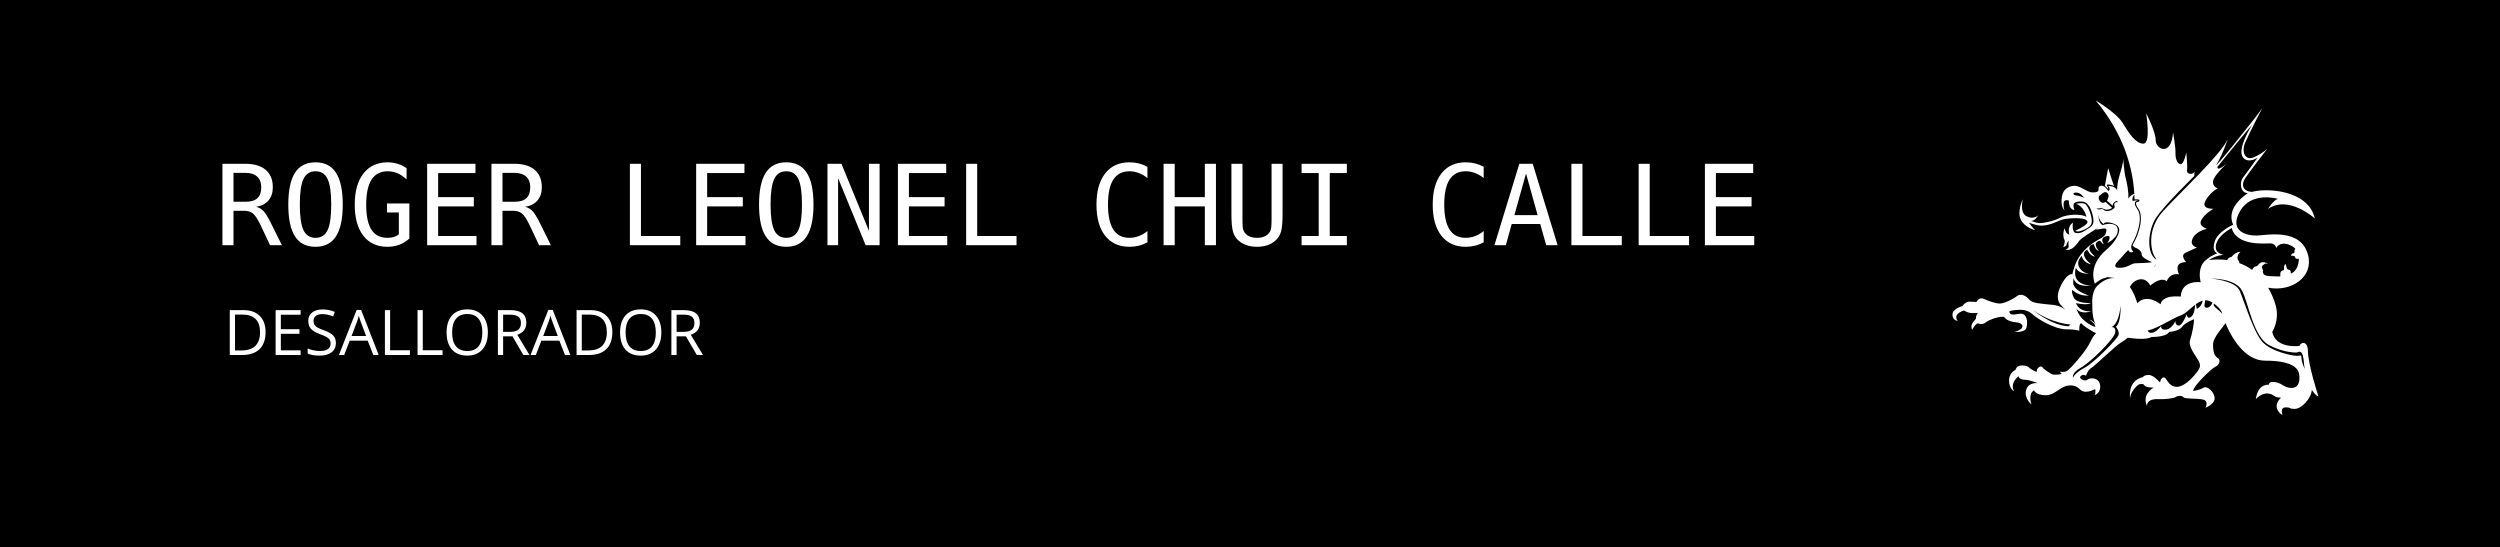
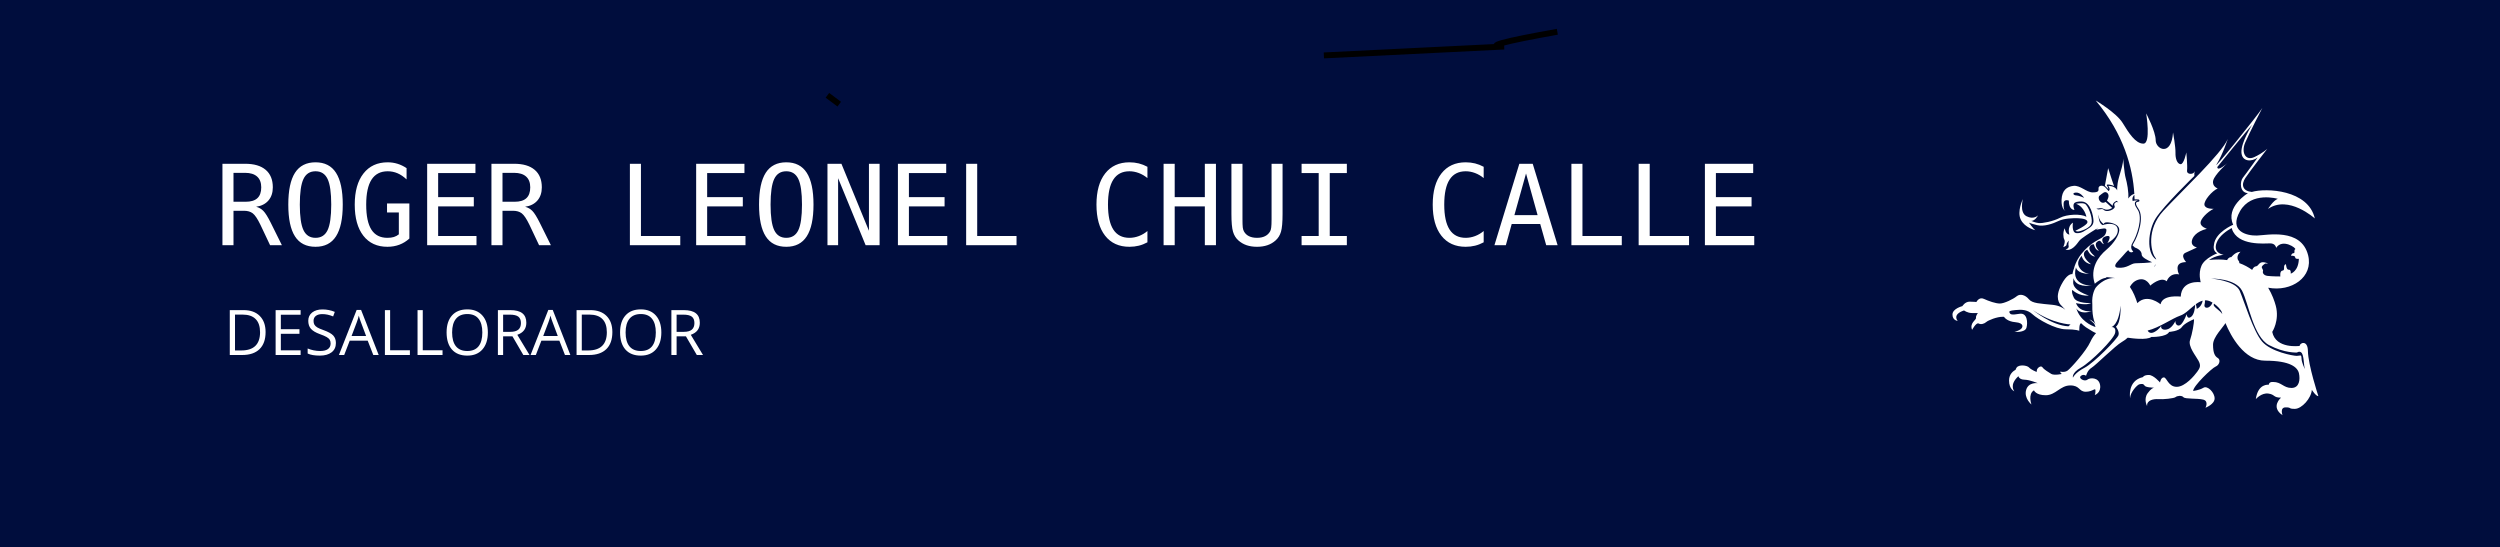
<svg xmlns="http://www.w3.org/2000/svg" version="1.1" width="846" height="185" viewBox="0 0 846 185" xml:space="preserve">
  <defs>
</defs>
  <g transform="matrix(-0.79 0 0 -0.6 423.5 93.37)">
-     <rect style="stroke: none; stroke-width: 1; stroke-dasharray: none; stroke-linecap: butt; stroke-dashoffset: 0; stroke-linejoin: miter; stroke-miterlimit: 4; fill: rgb(0,0,0); fill-rule: nonzero; opacity: 1;" x="-542" y="-161" rx="0" ry="0" width="1084" height="322" />
+     <rect style="stroke: none; stroke-width: 1; stroke-dasharray: none; stroke-linecap: butt; stroke-dashoffset: 0; stroke-linejoin: miter; stroke-miterlimit: 4; fill: rgb(0,13,61); fill-rule: nonzero; opacity: 1;" x="-542" y="-161" rx="0" ry="0" width="1084" height="322" />
  </g>
  <g transform="matrix(1.26 0 0 1.26 373.5 71.11)" style="">
    <text xml:space="preserve" font-family="'Lucida Console', Monaco, monospace" font-size="34" font-style="normal" font-weight="normal" style="stroke: none; stroke-width: 1; stroke-dasharray: none; stroke-linecap: butt; stroke-dashoffset: 0; stroke-linejoin: miter; stroke-miterlimit: 4; fill: rgb(255,255,255); fill-rule: nonzero; opacity: 1; white-space: pre;">
      <tspan x="-238.78" y="9.42" style="stroke-width: 1; font-size: 30px; font-style: normal; font-weight: normal; ">ROGER LEONEL CHUI CALLE</tspan>
    </text>
  </g>
  <g transform="matrix(0.71 0 0 0.71 722.63 87.26)">
    <path style="stroke: none; stroke-width: 1; stroke-dasharray: none; stroke-linecap: butt; stroke-dashoffset: 0; stroke-linejoin: miter; stroke-miterlimit: 4; fill: rgb(255,255,255); fill-rule: nonzero; opacity: 1;" transform=" translate(-87.2, -75)" d="M 39.502 61.823 c -1.235 -0.902 -3.038 -3.605 -3.038 -3.605 s 0.702 0.4 3.907 1.203 c 3.205 0.8 7.444 -0.668 10.114 -1.97 c 2.671 -1.302 7.11 -1.436 9.448 -1.336 c 2.336 0.101 4.707 0.602 4.373 2.036 c -0.334 1.437 -5.742 3.94 -5.742 3.94 s 0.4 0.334 1.236 0.334 c 0.833 0 6.075 -1.403 6.542 -4.173 s -1.802 -8.377 -3.272 -9.013 c -1.468 -0.633 -4.172 0 -4.172 0 c 4.039 1.438 4.941 6.176 4.941 6.176 c -2.604 -1.504 -9.279 -1.234 -12.619 0.501 c -3.337 1.736 -8.379 2.67 -10.083 2.503 c -1.701 -0.167 -3.571 -1.036 -3.571 -1.036 c 1.837 0.034 3.239 -2.669 3.239 -2.669 s -2.068 2.269 -5.542 0.434 c -3.47 -1.837 -1.704 -8.18 -1.704 -8.18 s -2.937 5.909 -1 9.816 C 34.496 60.688 39.502 61.823 39.502 61.823 z M 77.002 40.772 c 0 0 -1.78 -5.03 -2.804 -8.546 l -1.557 8.411 l 1.646 1.602 c 0 0 0 -0.622 -0.668 -1.691 C 72.952 39.48 76.513 40.371 77.002 40.772 z M 102.989 86.943 M 102.396 86.424 c 0.25 0.22 0.447 0.391 0.594 0.519 C 102.796 86.774 102.571 86.578 102.396 86.424 z M 169.407 119.374 c -0.09 -5.429 -3.917 -3.914 -3.917 -2.402 c 0 0 -11.396 1.603 -13.086 -6.677 c 0 0 3.56 -5.43 1.69 -12.461 c -0.575 -2.163 -1.691 -5.337 -3.637 -8.605 c 11.104 2.121 21.701 -5.08 19.038 -15.519 c -3.34 -13.087 -19.63 -9.481 -24.437 -9.349 c -4.809 0.135 -13.486 -2.002 -8.011 -11.618 c 5.473 -9.613 18.024 -5.874 18.024 -5.874 c -2.136 0.668 -4.674 4.807 -4.674 4.807 c 9.748 -6.811 22.301 4.541 22.301 4.541 c -3.097 -13.678 -23.153 -14.636 -30.041 -12.635 c -4.286 -0.377 -5.241 -3.391 -3.073 -6.637 c 2.314 -3.473 10.503 -13.976 10.503 -13.976 s -2.048 2.046 -6.231 4.005 c -4.184 1.96 -6.321 -2.227 -4.362 -6.854 c 1.96 -4.627 8.191 -16.559 8.191 -16.559 c -1.96 3.207 -24.571 31.247 -21.723 26.707 c 2.85 -4.541 5.253 -11.93 5.253 -11.93 c -2.849 6.943 -22.434 25.283 -30.713 34.274 s -5.786 19.583 -4.005 21.987 c 0.43 0.58 0.601 0.972 0.62 1.232 c -4.868 -3.052 -3.884 -13.936 -0.264 -19.66 c 3.829 -6.053 18.427 -20.207 18.427 -20.207 v -1.336 c 0 0 0.444 -1.513 -0.089 -0.444 c -0.535 1.068 -3.65 1.245 -3.384 -0.889 c 0.268 -2.137 -0.356 -8.549 -0.356 -8.549 s -1.157 5.789 -2.758 5.61 c -1.603 -0.179 -2.493 -2.672 -2.405 -5.432 c 0.089 -2.758 -1.157 -9.702 -1.157 -9.702 c -0.8 11.75 -8.277 8.011 -8.277 3.74 c 0 -4.274 -4.541 -12.82 -4.541 -12.82 s 2.403 14.421 -1.336 14.421 c -3.737 0 -6.944 -5.074 -9.879 -9.882 C 78.161 5.874 68.279 0 68.279 0 c 13.428 16.088 17.656 32.111 18.397 44.512 c -1.793 0.422 -2.908 2.224 -2.908 2.224 c 0.356 -2.847 -0.624 -7.745 -1.245 -9.882 c -0.624 -2.137 -1.159 -9.168 -1.159 -9.168 c 0 2.67 -0.979 5.253 -2.048 9.079 c -1.068 3.828 -0.801 6.054 -0.801 6.054 c -1.068 -2.227 -4.271 -2.137 -4.271 -2.137 c 1.336 1.783 0.177 2.493 0.177 2.493 s 0 0 -1.424 -1.601 c -1.424 -1.603 -3.473 -0.981 -3.384 0.265 c 0.089 1.247 0 1.959 -2.849 1.959 c -2.846 0 -5.874 -3.47 -9.078 -3.116 c -3.206 0.356 -5.521 2.137 -5.698 6.678 c -0.179 4.541 1.869 5.251 1.869 5.251 c -0.801 -0.443 -0.891 -1.067 -0.891 -3.473 c 0 -2.402 2.492 -1.423 2.492 -1.423 c -0.089 4.54 2.672 4.452 2.672 4.452 c -0.98 -2.674 -0.712 -4.187 3.561 -4.008 c 4.273 0.177 5.429 7.123 5.518 9.079 c 0.091 1.96 -1.157 3.029 -2.669 3.917 c -1.515 0.892 -2.938 2.228 -5.432 2.049 c -2.492 -0.177 -1.69 -4.986 -1.69 -4.986 c -3.028 1.96 -1.692 5.7 -1.692 5.7 c -1.869 -0.18 -2.227 -3.028 -2.227 -3.028 c -0.889 1.692 -0.8 4.361 -0.177 5.429 c 0.622 1.069 -0.533 3.562 -0.533 3.562 s 1.601 -0.445 1.601 -1.247 s 1.068 -1.871 1.068 -1.871 s -0.356 1.604 -0.089 2.672 c 0.268 1.069 -1.512 1.603 -1.512 1.603 c 2.937 0.979 5.342 -2.493 6.587 -4.185 c 0.794 -1.077 5.074 -3.804 8.087 -5.65 l 0.214 0.353 c 2.603 -0.401 4.941 -1.336 4.607 0.601 s -0.867 2.67 -4.206 4.408 c -3.146 1.635 -9.545 6.532 -11.284 13.681 l -0.001 -0.061 c -0.12 0.213 -0.409 1.153 -0.706 2.568 c -0.839 -0.1 -2.799 0.303 -5.257 5.02 c -3.293 6.321 -0.98 9.081 0.179 10.148 c 0.496 0.46 1.144 1.167 1.72 1.825 c -1.119 -0.958 -3.014 -2.033 -6.082 -2.358 c -5.875 -0.622 -9.614 -0.624 -11.306 -2.672 c -1.692 -2.045 -4.184 -2.759 -5.788 -1.423 c -1.601 1.336 -5.963 3.473 -8.011 3.473 s -5.342 -1.159 -7.657 -2.226 c -2.313 -1.071 -3.56 1.512 -3.56 1.512 s -0.979 -0.179 -3.205 -0.179 c -2.225 0 -3.472 2.137 -3.472 2.137 S 0 99.169 0 102.016 c 0 2.85 2.493 3.027 2.493 3.027 s -2.849 -3.027 3.026 -4.986 c 0 0 1.603 1.246 3.828 1.246 s 2.76 0 2.76 0 s -1.069 1.336 -0.889 2.316 c 0.177 0.979 -3.205 2.403 -1.871 5.696 c 0 0 1.96 -3.65 3.116 -3.026 c 1.157 0.624 2.76 0.09 3.649 -0.712 c 0.892 -0.801 5.164 -2.582 8.013 -2.493 c 0.157 0.006 0.293 0.01 0.419 0.016 c 0.299 0.446 1.721 2.255 5.457 2.565 c 4.273 0.357 3.738 2.581 2.314 3.472 s -2.76 1.157 -2.76 1.157 s 4.985 0.445 5.698 -1.958 c 0.712 -2.402 0.445 -7.298 -3.294 -6.677 c -3.738 0.626 -4.273 0.356 -4.718 -0.445 c -0.444 -0.798 0 -1.067 2.76 -1.333 c 2.76 -0.267 5.609 -0.355 8.19 2.047 c 2.583 2.403 10.862 7.123 15.845 7.123 c 4.984 0 6.41 0.71 6.41 0.71 s -0.158 -3.636 0.908 -3.586 c 0.669 0.693 1.409 1.342 2.253 1.918 c 2.695 1.785 4.096 2.5 4.824 2.77 c -0.926 1.025 -1.909 2.373 -2.688 4.107 c -2.071 4.605 -9.415 12.686 -10.883 13.755 c -1.468 1.066 -3.539 0.466 -3.539 0.466 s 0.2 1.002 0.803 1.069 c 0.601 0.067 -3.738 0.867 -5.007 0.067 c -1.269 -0.803 -3.406 -2.004 -4.207 -3.141 c -0.801 -1.134 -2.537 0.334 -2.67 1.269 s -0.133 0.935 -0.133 0.935 s -2.672 -1.066 -3.606 -2.136 s -4.874 -1.535 -5.941 0.067 c -0.475 0.709 -0.501 0.935 -0.385 0.964 c -1.024 0.519 -3.22 2.004 -3.22 5.177 c 0 4.14 2.536 5.145 2.536 5.145 s -2.67 -3.006 1.937 -7.213 c 0 0 0.268 1.603 2.871 1.67 s 6.343 1.67 6.343 1.67 s -4.474 -0.671 -5.542 3.27 c -1.068 3.938 2.537 6.876 2.537 6.876 s -1.803 -5.007 1.203 -6.741 c 0 0 0.867 2.335 5.607 2.335 s 6.943 -4.673 11.685 -4.673 c 4.74 0 4.003 3.006 7.409 3.006 s 4.608 -2.206 4.608 -0.536 c 0 1.673 -0.335 2.136 -0.335 2.136 s 3.141 -1.066 2.539 -4.805 c -0.601 -3.741 -4.808 -3.606 -6.075 -2.537 c -1.27 1.066 -4.409 -0.601 -3.139 -1.737 c 1.269 -1.134 2.536 -0.132 2.536 -0.132 s 0.604 -2.604 2.604 -3.806 c 2.004 -1.204 11.418 -10.617 14.423 -12.284 c 1.198 -0.668 2.121 -1.403 2.808 -2.054 c 1.991 0.305 9.088 1.251 11.3 -0.352 c 0 0 7.123 0.179 8.459 -2.405 c 0 0 4.628 -0.267 6.053 -2.314 c 1.256 -1.808 4.937 -3.402 5.785 -3.754 c 0.129 1.674 -0.87 7.07 -1.868 9.941 c -1.069 3.073 2.804 7.567 4.051 9.926 c 1.246 2.358 0.622 3.428 -0.624 5.165 c -1.245 1.734 -5.741 7.21 -9.791 7.21 c -4.052 0 -4.72 -4.494 -6.143 -4.494 c -1.424 0 -1.826 2.402 -1.826 2.402 s -3.027 -3.56 -5.341 -3.56 c -2.312 0 -2.805 1.022 -2.805 1.022 c -7.565 1.737 -6.097 10.014 -6.097 10.014 c 0 -2.716 3.382 -6.363 4.408 -6.586 c 1.022 -0.226 1.868 -0.401 2.492 0.621 c 0.543 0.896 3.8 0.973 4.62 0.981 c -0.421 0.041 -1.531 0.384 -3.151 2.625 c -2.093 2.891 -0.268 6.143 -0.268 6.143 c -0.267 -2.891 3.205 -3.471 5.432 -3.295 c 2.225 0.178 7.432 -0.354 8.144 -0.979 c 0.714 -0.621 2.894 -0.935 3.738 0.047 c 0.847 0.975 6.679 0.442 9.437 1.156 c 2.76 0.713 1.068 3.871 1.068 3.871 s 4.362 -1.646 4.362 -4.45 s -3.383 -6.275 -5.341 -5.074 c -1.96 1.201 -4.897 1.512 -4.897 1.512 c 0 -2.355 8.947 -10.904 10.729 -11.616 c 1.78 -0.712 2.492 -3.205 1.068 -4.052 c -1.424 -0.844 -2.314 -2.355 -2.314 -6.407 c 0 -3.604 4.849 -8.324 5.922 -10.267 c 2.562 6.265 8.915 17.922 18.916 17.922 c 12.105 0 15.489 3.205 16.111 6.053 c 0.623 2.848 0.267 6.943 -3.561 6.943 c -3.828 0 -4.807 -2.848 -8.724 -2.848 c -2.049 -0.179 -2.139 1.336 -2.139 1.336 s -5.072 -0.803 -6.141 6.853 c 0 0 2.671 -3.114 5.964 -2.669 c 3.294 0.445 2.227 1.957 6.054 1.957 c 0 0 -5.163 4.362 0.712 8.37 c 0 0 -1.425 -3.742 1.512 -3.742 c 2.938 0 1.069 0.713 4.364 0.713 c 3.293 0 7.834 -5.071 8.101 -9.079 c 0 0 1.87 3.026 3.115 3.026 C 174.392 140.918 169.496 126.053 169.407 119.374 z M 58.93 45.222 c -1.156 0 -2.134 -1.157 -0.177 -1.336 c 2.32 -0.211 4.005 2.493 4.005 2.493 S 60.089 45.222 58.93 45.222 z M 151.469 68.1 c 2.537 0 2.804 2.136 2.804 2.136 c 3.071 -4.673 9.882 0.267 9.08 0.668 c -0.801 0.4 0.132 1.871 -0.801 1.871 c -0.935 0 -1.201 1.202 -1.201 1.202 s 2.002 -0.134 2.002 0.801 s 1.736 0.667 1.736 0.667 c -0.135 6.01 -3.872 7.078 -3.872 7.078 s 0.267 -2.004 -0.936 -1.869 c -1.201 0.132 -1.335 -2.672 -1.335 -2.672 c -1.735 0.536 -0.135 2.938 -1.603 3.073 c -1.469 0.132 -1.069 2.804 -1.069 2.804 s -4.138 0 -6.141 -0.267 c -2.004 -0.269 -2.405 -1.604 -2.137 -2.271 c 0.267 -0.668 -0.802 -1.471 -0.535 -2.139 c 0.267 -0.665 1.603 -1.467 1.603 -1.467 s 2.804 0.131 -0.135 -0.534 c -2.936 -0.667 -2.936 1.735 -4.271 1.867 c -1.09 0.11 -1.639 1.273 -1.808 1.701 c -1.791 -1.301 -3.844 -2.422 -6.183 -3.274 c 0.247 -1.129 -0.703 -0.895 -0.822 -2.432 c -0.133 -1.736 1.468 -2.938 1.468 -2.938 c -2.537 0 -4.406 2.537 -4.406 2.537 c -1.17 0 -1.767 0.923 -2.005 1.421 c -2.595 -0.352 -5.466 -0.388 -8.63 -0.048 c 3.038 -2.167 6.986 -2.485 6.986 -2.485 s -5.253 -0.624 -3.384 -5.697 c 1.23 -3.337 4.876 -5.78 7.234 -7.068 l 0.066 0.39 C 135.846 69.436 148.93 68.1 151.469 68.1 z M 96.691 77.988 c 0.036 0.436 -0.082 0.913 -0.485 1.399 C 96.432 78.702 96.571 78.262 96.691 77.988 z M 68.724 51.365 c 0.623 0.536 1.601 -0.624 3.472 0.355 c 1.869 0.98 3.917 -0.533 3.917 -0.533 l -3.116 -2.851 c -2.493 1.603 -4.185 -2.046 -2.849 -3.024 c 1.334 -0.98 2.493 -2.404 3.738 -1.159 c 1.247 1.247 -0.267 3.562 -0.267 3.562 l 2.761 2.492 c -0.268 -1.512 1.868 -2.404 1.868 -2.404 s 0.303 0.251 0.817 0.778 c -0.442 -0.144 -0.729 -0.245 -0.729 -0.245 s -1.78 0.445 -1.068 1.959 c 0.713 1.515 -3.826 3.293 -5.073 1.872 c -0.923 -1.055 -2.626 0.334 -3.328 -0.56 c -0.015 -0.018 -0.132 -0.166 -0.297 -0.371 L 68.724 51.365 z M 68.544 61.196 c 0.385 -0.237 0.744 -0.454 1.08 -0.658 C 69.102 61.035 68.762 61.201 68.544 61.196 z M 55.283 107.625 c -8.012 -0.355 -17.005 -7.744 -17.005 -7.744 c 9.615 6.677 17.983 6.853 17.983 6.853 L 55.283 107.625 z M 68.279 89.199 c 0 0 -2.08 2.858 -1.627 8.056 c -0.193 6.951 1.627 9.503 1.627 9.503 c -1.469 -2.07 -3.004 -2.403 -3.004 -2.403 s 1 0.734 2.068 1.804 c 0.36 0.359 0.628 1.057 0.828 1.819 c -2.052 -0.691 -7.307 -2.997 -9.173 -8.965 c 0 0 1.403 3.273 7.345 1.404 c 0 0 -5.742 0.865 -7.478 -3.873 c 0 0 4.875 1.268 7.21 0 c 0 0 -6.81 0.332 -8.212 -2.539 c -1.402 -2.869 -0.734 -3.738 -0.734 -3.738 s 3.072 3.203 7.879 2.669 c 0 0 -7.813 -2.201 -7.478 -6.476 c 0.059 -0.764 0.113 -1.345 0.16 -1.796 c 1.162 4.447 7.213 3.656 8.786 3.599 c 0 0 -10.214 0.267 -7.611 -8.745 c 0 0 0.199 3.005 6.41 3.14 c 0 0 -3.004 -0.27 -4.607 -2.739 c -1.604 -2.47 -0.4 -4.137 0.869 -5.941 c 0 0 0.734 3.472 4.538 4.072 c 0 0 -2.735 -1.936 -3.337 -4.072 c -0.601 -2.138 1.537 -2.872 1.537 -2.872 s 1.267 3.206 3.738 3.271 c 0 0 -3.205 -2.402 -2.738 -4.273 c 0.467 -1.869 2.137 -1.535 2.137 -1.535 s 0.533 2.804 2.402 3.07 c 0 0 -2.738 -2.738 -0.869 -4.271 c 1.871 -1.535 1.67 0.734 3.272 1.134 c 0 0 -2.404 -2.871 1 -3.806 c 3.406 -0.933 0.601 3.272 0.601 3.272 s 5.476 -2.67 4.942 -6.611 c -0.417 -3.066 -4.626 -2.931 -7.261 -1.938 l 0.073 -0.042 c -1.736 -0.788 -1.934 -3.319 -1.956 -5.001 c 0.103 0.328 0.174 0.62 0.174 0.819 c 0 1.422 1.159 2.936 2.314 3.737 c 0 0 -0.091 -1.157 2.492 -0.801 c 2.584 0.357 4.986 1.515 4.897 3.652 s -2.227 6.05 -6.231 9.437 c -3.74 3.157 -7.865 8.798 -5.429 16.121 c 0.308 -0.307 0.646 -0.582 1.03 -0.846 c 1.075 -0.733 2.017 -1.396 3.287 -1.772 c 0.319 -0.094 0.647 -0.164 0.984 -0.227 l 0.346 -0.305 l 0.004 0.001 c 0 0 2.035 0.105 4.104 0.441 C 71.923 84.294 68.279 89.199 68.279 89.199 z M 71.288 108.398 l -0.023 0.013 l 0.01 -0.009 L 71.288 108.398 z M 79.138 111.809 c -0.533 1.781 -11.571 13.175 -16.201 15.58 c -4.629 2.402 -5.518 4.717 -5.518 4.717 s -0.801 -2.224 3.826 -4.808 c 4.63 -2.578 15.668 -13.529 16.292 -16.559 c 0.624 -3.024 -1.78 -2.76 -1.78 -2.76 s 3.472 -0.8 4.361 -10.235 c 0 0 0.356 8.1 -2.225 10.057 C 77.893 107.801 79.674 110.028 79.138 111.809 z M 78.604 79.672 c 0 0 -2.581 -0.179 0.356 -3.203 c 2.938 -3.028 4.808 -5.697 4.986 -4.987 c 0.177 0.712 1.512 1.336 2.225 0.445 c 0 0 -2.048 -1.422 -0.267 -4.273 c 1.78 -2.849 5.162 -11.751 2.226 -15.845 c -2.939 -4.095 0.445 -4.095 0.445 -4.095 s -1.67 -0.268 -2.664 0.222 l -0.007 -0.044 c -0.434 -1.406 0.217 -2.382 0.796 -2.935 c 0.039 0.743 0.071 1.476 0.086 2.19 c 0.226 -0.028 0.469 -0.043 0.743 -0.043 c 0.618 0 1.11 0.078 1.132 0.081 c 0.274 0.045 0.469 0.293 0.445 0.571 c -0.021 0.276 -0.253 0.489 -0.531 0.489 c -0.009 0 -0.796 0.021 -1.031 0.481 c -0.122 0.234 -0.266 0.978 1.02 2.771 c 3.07 4.28 -0.287 13.369 -2.206 16.439 c -0.27 0.432 -0.441 0.819 -0.54 1.167 l 1.155 0.996 c 0 0 3.205 0.936 3.205 3.338 c 0 1.229 2.506 2.593 4.961 3.638 c -1.497 0.256 -5.525 0.502 -7.834 0.502 C 84.903 77.581 83.389 80.164 78.604 79.672 z M 88.111 96.574 c -0.803 -2.489 -1.91 -5.395 -3.557 -7.717 c 0.703 -1.322 1.883 -2.758 3.844 -3.396 c 4.095 -1.336 5.876 2.758 5.876 2.758 s 4.984 -4.539 7.834 -2.048 c 0 0 1.246 -4.184 5.963 -3.293 c 0 0 -0.712 -0.801 -0.8 -2.76 c -0.091 -1.958 1.155 -3.027 4.094 -3.114 c 0 0 -3.026 -3.206 -0.267 -4.453 c 2.759 -1.247 5.429 -2.49 5.429 -2.49 s -2.581 -0.535 -2.493 -2.672 c 0.09 -2.137 2.138 -4.986 7.213 -6.233 c 0 0 -3.027 -0.979 -3.027 -2.848 c 0 -1.871 3.206 -5.162 6.231 -6.676 c 0 0 -4.005 0.179 -4.362 -1.869 c -0.356 -2.047 3.65 -6.677 6.32 -7.834 c 0 0 -2.848 -0.98 -2.136 -3.828 c 0.693 -2.773 6.444 -7.991 6.752 -8.266 c -0.289 0.259 -4.795 4.269 -4.795 1.857 c 0 0 14.868 -18.34 16.558 -20.12 c 0 0 -5.25 8.367 -5.073 13.087 c 0.179 4.717 5.073 4.629 7.745 2.492 c 0 0 -5.519 7.745 -7.033 9.614 c -1.513 1.871 -1.601 7.211 2.404 7.388 c 0 0 -10.95 6.588 -7.033 15.045 c 0 0 -8.546 3.56 -9.17 9.526 c -0.71 3.204 1.603 4.094 1.603 4.094 s -5.963 2.225 -7.565 5.965 c -1.603 3.738 -0.357 7.834 -0.357 7.834 s -9.079 -1.336 -9.524 6.852 c 0 0 -8.636 -1.156 -9.614 3.65 C 99.169 97.12 92.877 91.751 88.111 96.574 z M 113.77 103.084 c -1.96 1.514 -2.138 -1.246 -2.138 -1.246 s -1.246 3.426 -2.672 4.852 c -1.424 1.425 -2.937 -0.046 -2.67 -1.646 c 0 0 -1.336 2.937 -3.381 3.829 c -2.048 0.889 -3.917 0.089 -3.384 -1.514 c 0 0 -1.069 1.868 -3.384 3.025 c -1.708 0.856 -2.783 0.06 -3.123 -0.738 c 5.446 -1.295 11.852 -5.88 15.498 -7.096 c 2.468 -0.82 4.749 -3.381 7.181 -5.243 C 115.606 98.801 115.24 101.948 113.77 103.084 z M 116.427 99.315 c -0.116 -1.029 -0.301 -1.763 -0.454 -2.219 c 1.053 -0.775 2.136 -1.406 3.276 -1.694 C 118.78 97.944 117.2 98.965 116.427 99.315 z M 120.178 97.078 c 0.152 -0.521 0.184 -1.16 0.146 -1.837 c 0.943 -0.05 1.929 0.155 2.969 0.725 c 0.233 0.125 0.441 0.26 0.656 0.391 C 122.583 99.641 119.519 99.317 120.178 97.078 z M 127.39 100.417 c -1.47 -1.336 -2.806 -2.096 -2.895 -2.982 c -0.018 -0.187 0.053 -0.402 0.156 -0.621 c 1.67 1.161 2.797 2.467 3.548 3.664 c 0.16 0.473 0.304 0.916 0.433 1.328 C 128.24 101.29 127.817 100.803 127.39 100.417 z M 166.358 122.916 c -0.068 -2.136 -0.602 -1.201 -2.271 -1.201 s -12.352 -1.939 -16.558 -6.876 c -4.205 -4.943 -8.479 -19.097 -10.615 -24.104 c -2.138 -5.009 -13.688 -5.874 -13.688 -5.874 s 11.617 -0.202 14.755 5.739 c 3.138 5.944 5.408 22.033 12.887 25.974 c 7.478 3.94 13.352 3.539 13.352 3.539 s 1.937 -1.336 2.672 1.134 c 0.734 2.47 0.535 5.007 1.068 6.741 C 167.96 127.987 166.423 125.051 166.358 122.916 z" stroke-linecap="round" />
  </g>
  <g transform="matrix(1.33 0 0 1.33 160.13 113.44)" style="">
    <text xml:space="preserve" font-family="'Open Sans', sans-serif" font-size="18" font-style="normal" font-weight="normal" style="stroke: none; stroke-width: 1; stroke-dasharray: none; stroke-linecap: butt; stroke-dashoffset: 0; stroke-linejoin: miter; stroke-miterlimit: 4; fill: rgb(0,0,0); fill-rule: nonzero; opacity: 1; white-space: pre;">
      <tspan x="-63.51" y="5.03" style="font-size: 16px; fill: rgb(255,255,255); ">DESALLORADOR</tspan>
    </text>
  </g>
  <g transform="matrix(1 0 0 1 487.5 14.75)">
    <path style="stroke: rgb(0,0,0); stroke-width: 2; stroke-dasharray: none; stroke-linecap: butt; stroke-dashoffset: 0; stroke-linejoin: miter; stroke-miterlimit: 4; fill: none; fill-rule: nonzero; opacity: 1;" transform=" translate(-486.5, -13.75)" d="M 526 9.75 Q 498 14.75 508 14.75 L 447 17.75" stroke-linecap="round" />
  </g>
  <g transform="matrix(1 0 0 1 136 13.75)">
    <line style="stroke: rgb(0,0,0); stroke-width: 2; stroke-dasharray: none; stroke-linecap: butt; stroke-dashoffset: 0; stroke-linejoin: miter; stroke-miterlimit: 4; fill: rgb(0,0,0); fill-rule: nonzero; opacity: 1;" x1="0" y1="0" x2="0" y2="0" />
  </g>
  <g transform="matrix(1 0 0 1 766 39.75)">
    <line style="stroke: rgb(0,0,0); stroke-width: 2; stroke-dasharray: none; stroke-linecap: butt; stroke-dashoffset: 0; stroke-linejoin: miter; stroke-miterlimit: 4; fill: rgb(0,0,0); fill-rule: nonzero; opacity: 1;" vector-effect="non-scaling-stroke" x1="0" y1="0" x2="0" y2="0" />
  </g>
  <g transform="matrix(1 0 0 1 781 34.75)">
    <line style="stroke: rgb(0,0,0); stroke-width: 2; stroke-dasharray: none; stroke-linecap: butt; stroke-dashoffset: 0; stroke-linejoin: miter; stroke-miterlimit: 4; fill: rgb(0,0,0); fill-rule: nonzero; opacity: 1;" vector-effect="non-scaling-stroke" x1="0" y1="0" x2="0" y2="0" />
  </g>
  <g transform="matrix(1 0 0 1 775 9.75)">
    <line style="stroke: rgb(0,0,0); stroke-width: 2; stroke-dasharray: none; stroke-linecap: butt; stroke-dashoffset: 0; stroke-linejoin: miter; stroke-miterlimit: 4; fill: rgb(0,0,0); fill-rule: nonzero; opacity: 1;" vector-effect="non-scaling-stroke" x1="0" y1="0" x2="0" y2="0" />
  </g>
  <g transform="matrix(1 0 0 1 224 117.25)">
    <line style="stroke: rgb(0,0,0); stroke-width: 2; stroke-dasharray: none; stroke-linecap: butt; stroke-dashoffset: 0; stroke-linejoin: miter; stroke-miterlimit: 4; fill: rgb(0,0,0); fill-rule: nonzero; opacity: 1;" vector-effect="non-scaling-stroke" x1="0" y1="0" x2="0" y2="0" />
  </g>
  <g transform="matrix(1 0 0 1 236 114.25)">
    <line style="stroke: rgb(0,0,0); stroke-width: 2; stroke-dasharray: none; stroke-linecap: butt; stroke-dashoffset: 0; stroke-linejoin: miter; stroke-miterlimit: 4; fill: rgb(0,0,0); fill-rule: nonzero; opacity: 1;" vector-effect="non-scaling-stroke" x1="0" y1="0" x2="0" y2="0" />
  </g>
  <g transform="matrix(1 0 0 1 236 114.25)">
    <line style="stroke: rgb(0,0,0); stroke-width: 2; stroke-dasharray: none; stroke-linecap: butt; stroke-dashoffset: 0; stroke-linejoin: miter; stroke-miterlimit: 4; fill: rgb(0,0,0); fill-rule: nonzero; opacity: 1;" vector-effect="non-scaling-stroke" x1="0" y1="0" x2="0" y2="0" />
  </g>
+   <g transform="matrix(1 0 0 1 648 27.25)">
+     <line style="stroke: rgb(0,0,0); stroke-width: 2; stroke-dasharray: none; stroke-linecap: butt; stroke-dashoffset: 0; stroke-linejoin: miter; stroke-miterlimit: 4; fill: rgb(0,0,0); fill-rule: nonzero; opacity: 1;" vector-effect="non-scaling-stroke" x1="0" y1="0" x2="0" y2="0" />
+   </g>
+   <g transform="matrix(1 0 0 1 282 33.75)">
+     <line style="stroke: rgb(0,0,0); stroke-width: 2; stroke-dasharray: none; stroke-linecap: butt; stroke-dashoffset: 0; stroke-linejoin: miter; stroke-miterlimit: 4; fill: rgb(0,0,0); fill-rule: nonzero; opacity: 1;" vector-effect="non-scaling-stroke" x1="2" y1="1.5" x2="-2" y2="-1.5" />
+   </g>
</svg>
